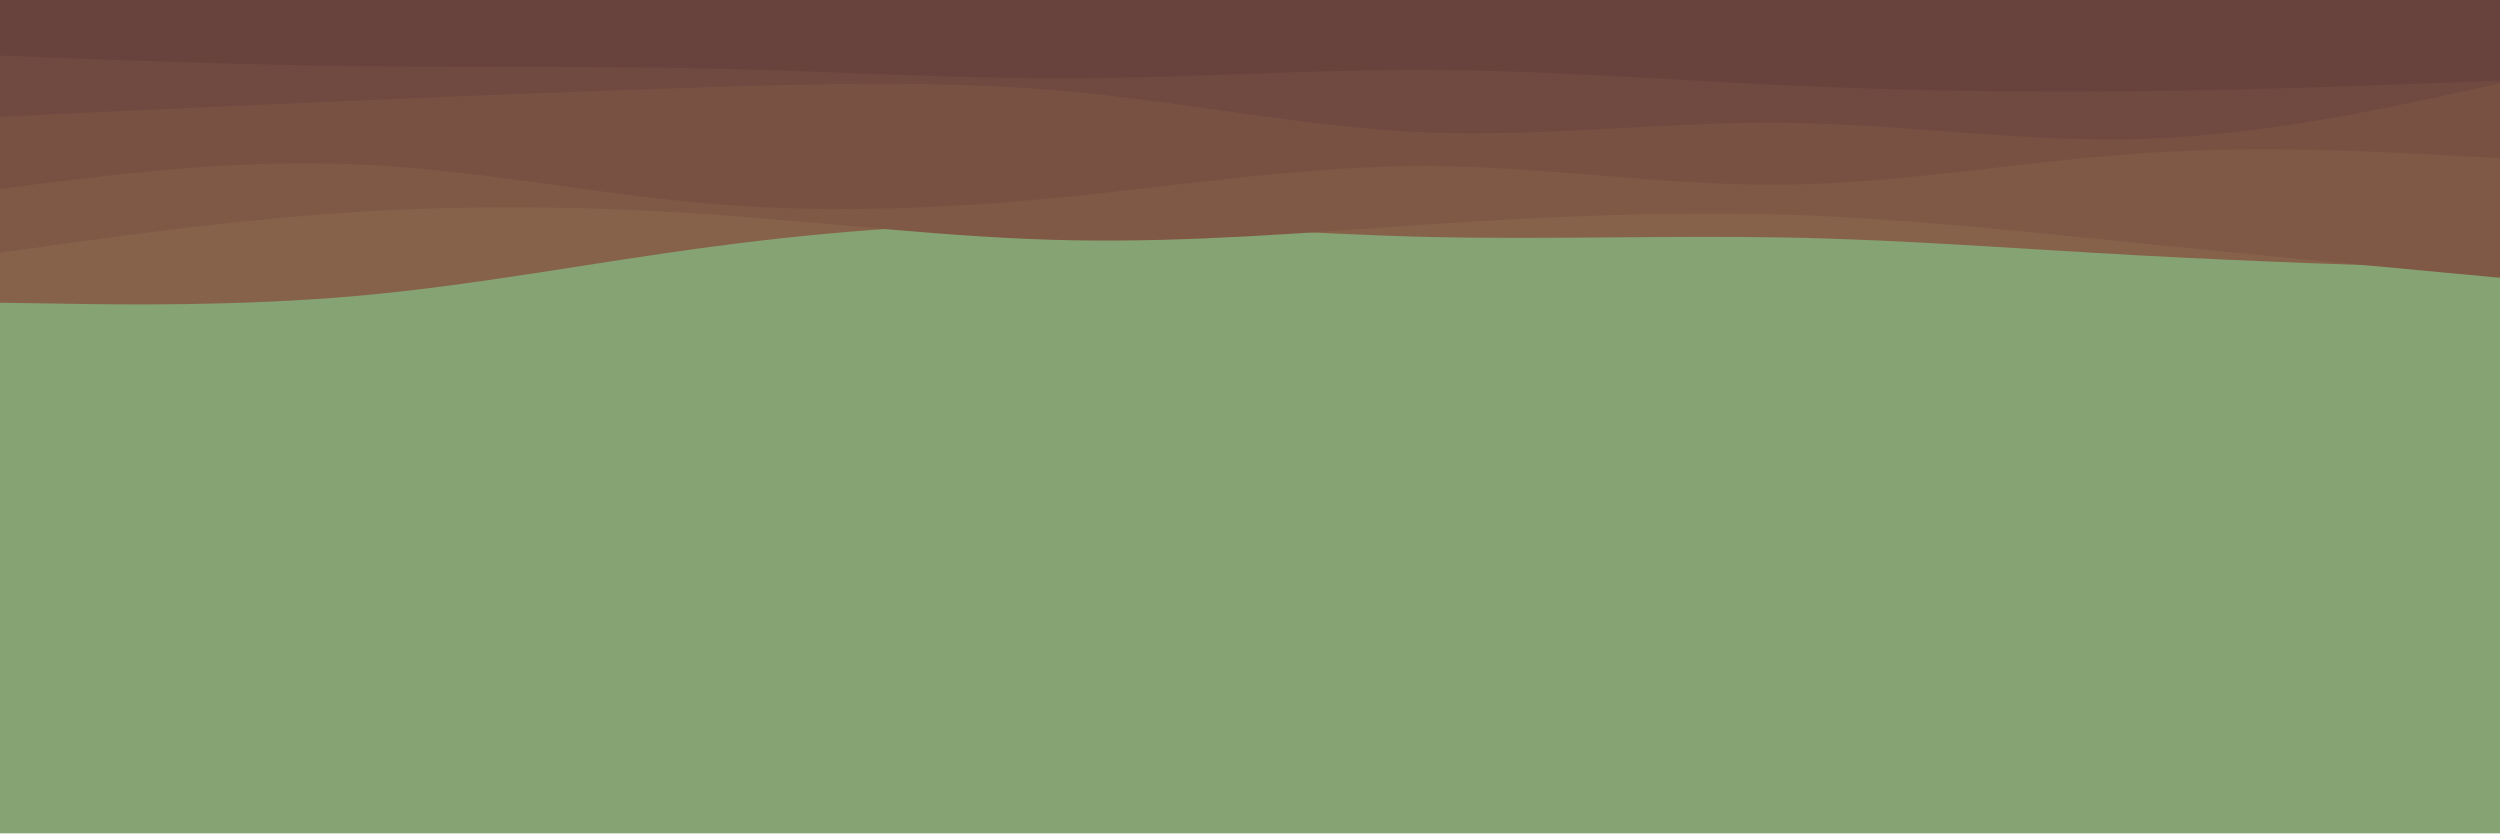
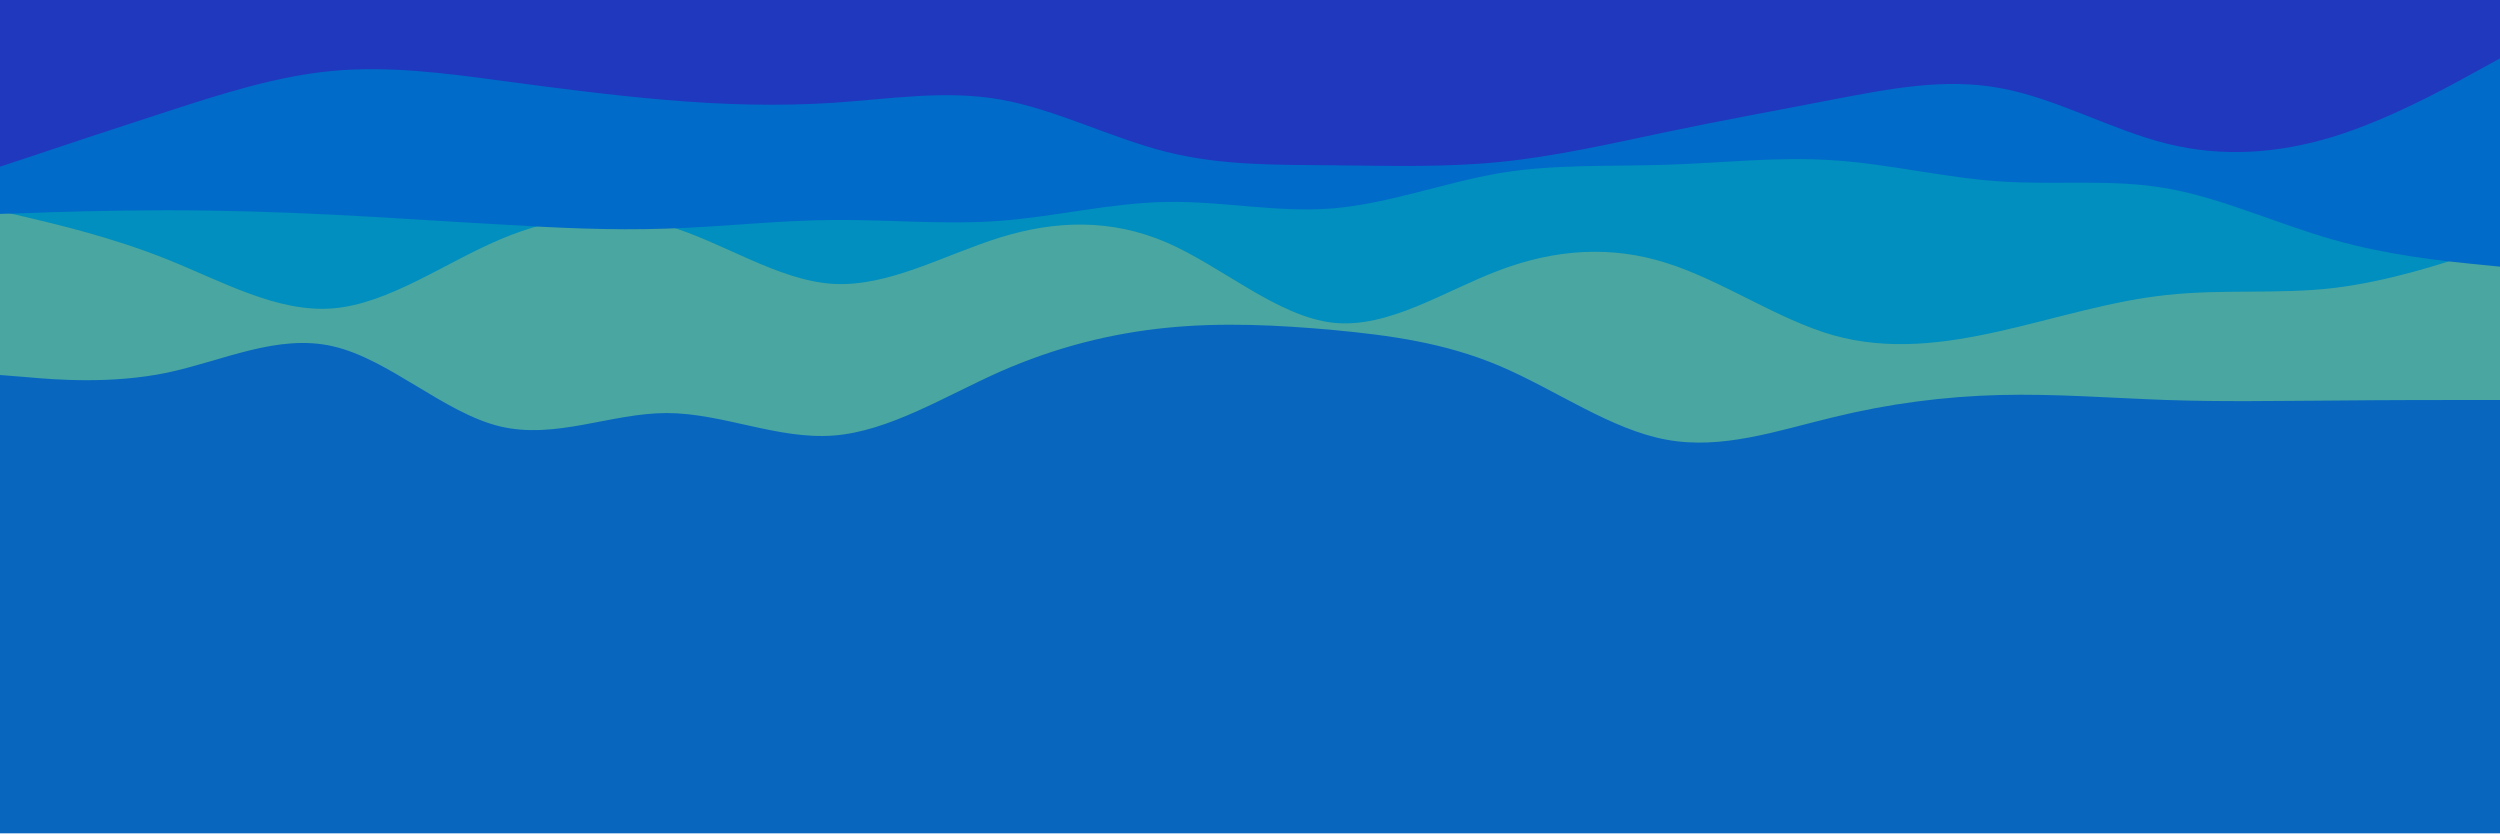
<svg xmlns="http://www.w3.org/2000/svg" id="visual" viewBox="0 0 900 300" width="900" height="300" version="1.1">
-   <rect x="0" y="0" width="900" height="300" fill="#86a373" />
-   <path d="M0 109L21.5 109.3C43 109.7 86 110.3 128.8 106.5C171.7 102.7 214.3 94.3 257.2 88.7C300 83 343 80 385.8 80.3C428.7 80.7 471.3 84.3 514.2 85.3C557 86.3 600 84.7 642.8 85.5C685.7 86.3 728.3 89.7 771.2 92C814 94.3 857 95.7 878.5 96.3L900 97L900 0L878.5 0C857 0 814 0 771.2 0C728.3 0 685.7 0 642.8 0C600 0 557 0 514.2 0C471.3 0 428.7 0 385.8 0C343 0 300 0 257.2 0C214.3 0 171.7 0 128.8 0C86 0 43 0 21.5 0L0 0Z" fill="#87624a" />
-   <path d="M0 91L21.5 88C43 85 86 79 128.8 76.3C171.7 73.7 214.3 74.3 257.2 77.3C300 80.3 343 85.7 385.8 86.5C428.7 87.3 471.3 83.7 514.2 80.8C557 78 600 76 642.8 77.3C685.7 78.7 728.3 83.3 771.2 87.7C814 92 857 96 878.5 98L900 100L900 0L878.5 0C857 0 814 0 771.2 0C728.3 0 685.7 0 642.8 0C600 0 557 0 514.2 0C471.3 0 428.7 0 385.8 0C343 0 300 0 257.2 0C214.3 0 171.7 0 128.8 0C86 0 43 0 21.5 0L0 0Z" fill="#805946" />
-   <path d="M0 68L21.5 65.3C43 62.7 86 57.3 128.8 59.2C171.7 61 214.3 70 257.2 73.5C300 77 343 75 385.8 70.7C428.7 66.3 471.3 59.7 514.2 59.8C557 60 600 67 642.8 66.5C685.7 66 728.3 58 771.2 55.2C814 52.3 857 54.7 878.5 55.8L900 57L900 0L878.5 0C857 0 814 0 771.2 0C728.3 0 685.7 0 642.8 0C600 0 557 0 514.2 0C471.3 0 428.7 0 385.8 0C343 0 300 0 257.2 0C214.3 0 171.7 0 128.8 0C86 0 43 0 21.5 0L0 0Z" fill="#785143" />
-   <path d="M0 42L21.5 41C43 40 86 38 128.8 36.2C171.7 34.3 214.3 32.7 257.2 31.3C300 30 343 29 385.8 33C428.7 37 471.3 46 514.2 47.7C557 49.3 600 43.7 642.8 44.2C685.7 44.7 728.3 51.3 771.2 50C814 48.7 857 39.3 878.5 34.7L900 30L900 0L878.5 0C857 0 814 0 771.2 0C728.3 0 685.7 0 642.8 0C600 0 557 0 514.2 0C471.3 0 428.7 0 385.8 0C343 0 300 0 257.2 0C214.3 0 171.7 0 128.8 0C86 0 43 0 21.5 0L0 0Z" fill="#704940" />
-   <path d="M0 20L21.5 20.8C43 21.7 86 23.3 128.8 23.8C171.7 24.3 214.3 23.7 257.2 24.7C300 25.7 343 28.3 385.8 28.2C428.7 28 471.3 25 514.2 25.2C557 25.3 600 28.7 642.8 30.7C685.7 32.7 728.3 33.3 771.2 32.8C814 32.3 857 30.7 878.5 29.8L900 29L900 0L878.5 0C857 0 814 0 771.2 0C728.3 0 685.7 0 642.8 0C600 0 557 0 514.2 0C471.3 0 428.7 0 385.8 0C343 0 300 0 257.2 0C214.3 0 171.7 0 128.8 0C86 0 43 0 21.5 0L0 0Z" fill="#68423d" />
+   <rect x="0" y="0" width="900" height="300" fill="#0866bf" />
+   <path d="M0 135L10 135.8C20 136.7 40 138.3 60 134.2C80 130 100 120 120 124.7C140 129.3 160 148.7 180 153.5C200 158.3 220 148.7 240 148.7C260 148.7 280 158.3 300 156.8C320 155.3 340 142.7 360 133.8C380 125 400 120 420 118C440 116 460 117 480 118.8C500 120.7 520 123.3 540 131.8C560 140.3 580 154.7 600 158.3C620 162 640 155 660 150.2C680 145.3 700 142.7 720 142.2C740 141.7 760 143.3 780 144C800 144.7 820 144.3 840 144.2C860 144 880 144 890 144L900 144L900 0L890 0C880 0 860 0 840 0C820 0 800 0 780 0C760 0 740 0 720 0C700 0 680 0 660 0C640 0 620 0 600 0C580 0 560 0 540 0C520 0 500 0 480 0C460 0 440 0 420 0C400 0 380 0 360 0C340 0 320 0 300 0C280 0 260 0 240 0C220 0 200 0 180 0C160 0 140 0 120 0C100 0 80 0 60 0C40 0 20 0 10 0L0 0Z" fill="#4aa6a0" />
+   <path d="M0 76L10 78.3C20 80.7 40 85.3 60 93.3C80 101.3 100 112.7 120 111C140 109.3 160 94.7 180 86.2C200 77.7 220 75.3 240 81.2C260 87 280 101 300 102.2C320 103.3 340 91.7 360 85.5C380 79.3 400 78.7 420 87.3C440 96 460 114 480 116.2C500 118.3 520 104.7 540 97.2C560 89.7 580 88.3 600 94.7C620 101 640 115 660 120.7C680 126.3 700 123.7 720 119.2C740 114.7 760 108.3 780 106.2C800 104 820 106 840 103.7C860 101.3 880 94.7 890 91.3L900 88L900 0L890 0C880 0 860 0 840 0C820 0 800 0 780 0C760 0 740 0 720 0C700 0 680 0 660 0C640 0 620 0 600 0C580 0 560 0 540 0C520 0 500 0 480 0C460 0 440 0 420 0C400 0 380 0 360 0C340 0 320 0 300 0C280 0 260 0 240 0C220 0 200 0 180 0C160 0 140 0 120 0C100 0 80 0 60 0C40 0 20 0 10 0L0 0Z" fill="#008fbe" />
+   <path d="M0 77L10 76.7C20 76.3 40 75.7 60 75.7C80 75.7 100 76.3 120 77.3C140 78.3 160 79.7 180 80.8C200 82 220 83 240 82.3C260 81.7 280 79.3 300 79.2C320 79 340 81 360 79.5C380 78 400 73 420 72.7C440 72.3 460 76.7 480 75C500 73.3 520 65.7 540 62.3C560 59 580 60 600 59.3C620 58.7 640 56.3 660 57.7C680 59 700 64 720 65.3C740 66.7 760 64.3 780 67.8C800 71.3 820 80.7 840 86.3C860 92 880 94 890 95L900 96L900 0L890 0C880 0 860 0 840 0C820 0 800 0 780 0C760 0 740 0 720 0C700 0 680 0 660 0C640 0 620 0 600 0C580 0 560 0 540 0C520 0 500 0 480 0C460 0 440 0 420 0C400 0 380 0 360 0C340 0 320 0 300 0C280 0 260 0 240 0C220 0 200 0 180 0C160 0 140 0 120 0C100 0 80 0 60 0C40 0 20 0 10 0L0 0Z" fill="#006bc8" />
+   <path d="M0 60L10 56.7C20 53.3 40 46.7 60 40.2C80 33.7 100 27.3 120 25.5C140 23.7 160 26.3 180 29C200 31.7 220 34.3 240 36C260 37.7 280 38.3 300 37C320 35.7 340 32.3 360 35.8C380 39.3 400 49.7 420 54.7C440 59.7 460 59.3 480 59.5C500 59.7 520 60.3 540 58.3C560 56.3 580 51.7 600 47.5C620 43.3 640 39.7 660 35.8C680 32 700 28 720 31.7C740 35.3 760 46.7 780 51.7C800 56.7 820 55.3 840 49.2C860 43 880 32 890 26.5L900 21L900 0L890 0C880 0 860 0 840 0C820 0 800 0 780 0C760 0 740 0 720 0C700 0 680 0 660 0C640 0 620 0 600 0C580 0 560 0 540 0C520 0 500 0 480 0C460 0 440 0 420 0C400 0 380 0 360 0C340 0 320 0 300 0C280 0 260 0 240 0C220 0 200 0 180 0C160 0 140 0 120 0C100 0 80 0 60 0C40 0 20 0 10 0L0 0Z" fill="#1f38be" />
</svg>
